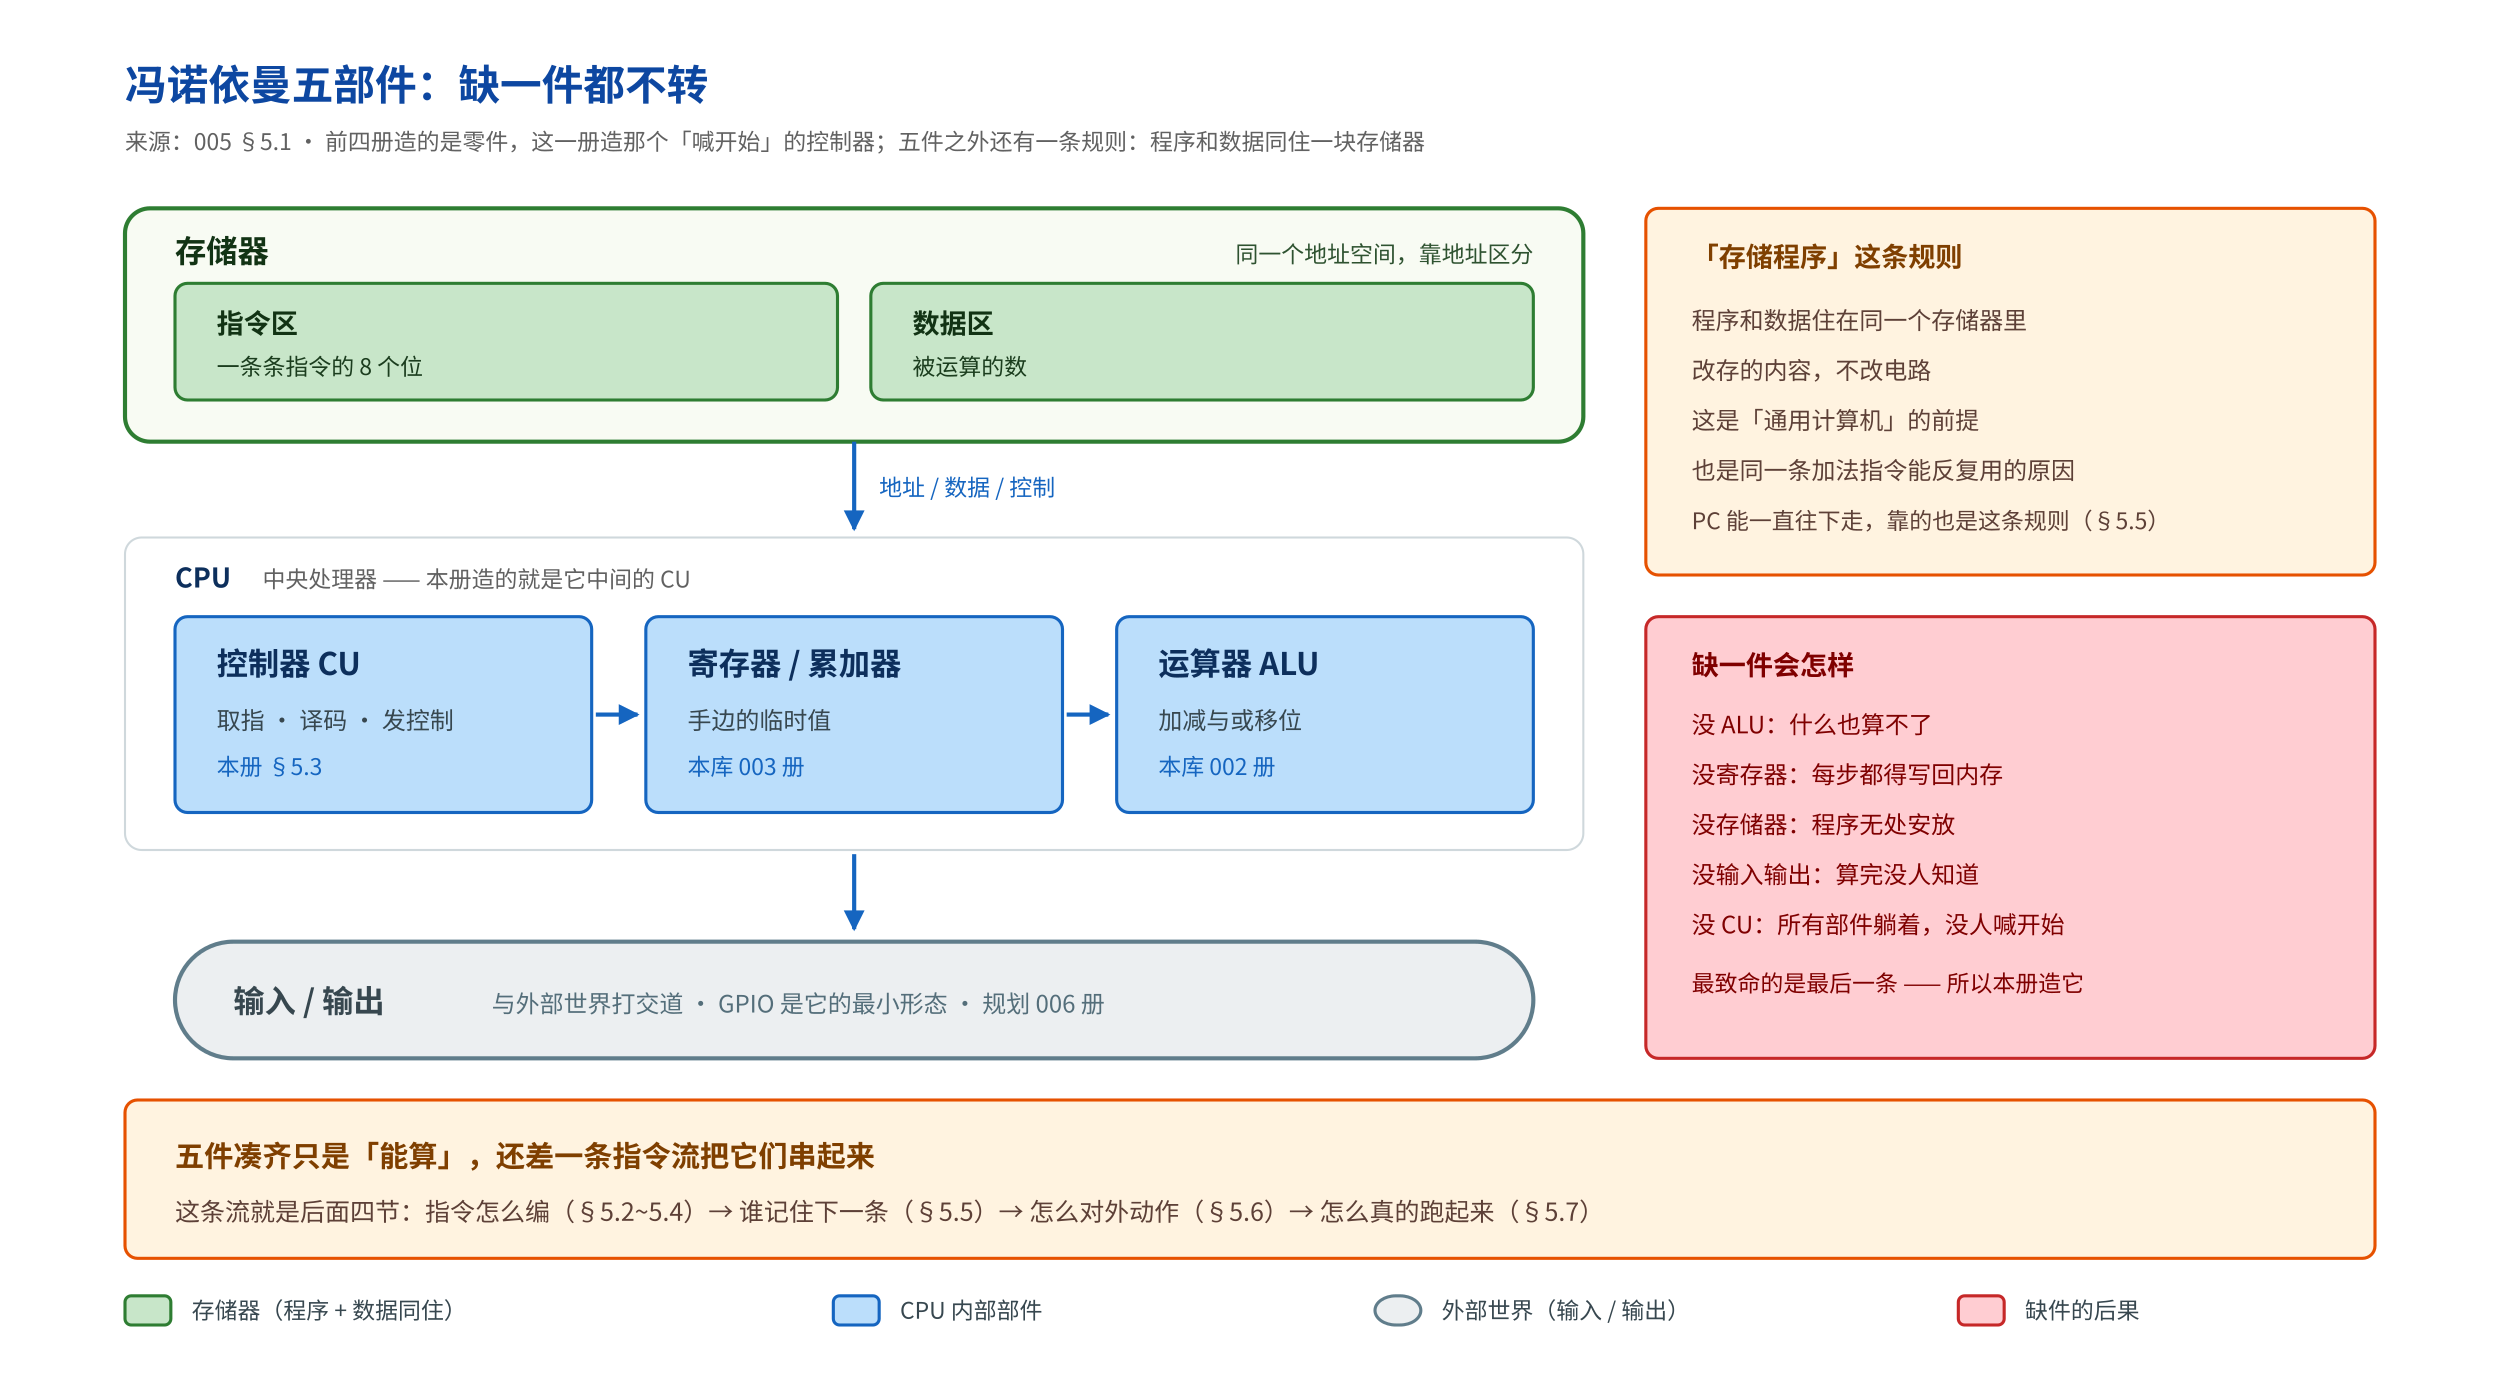
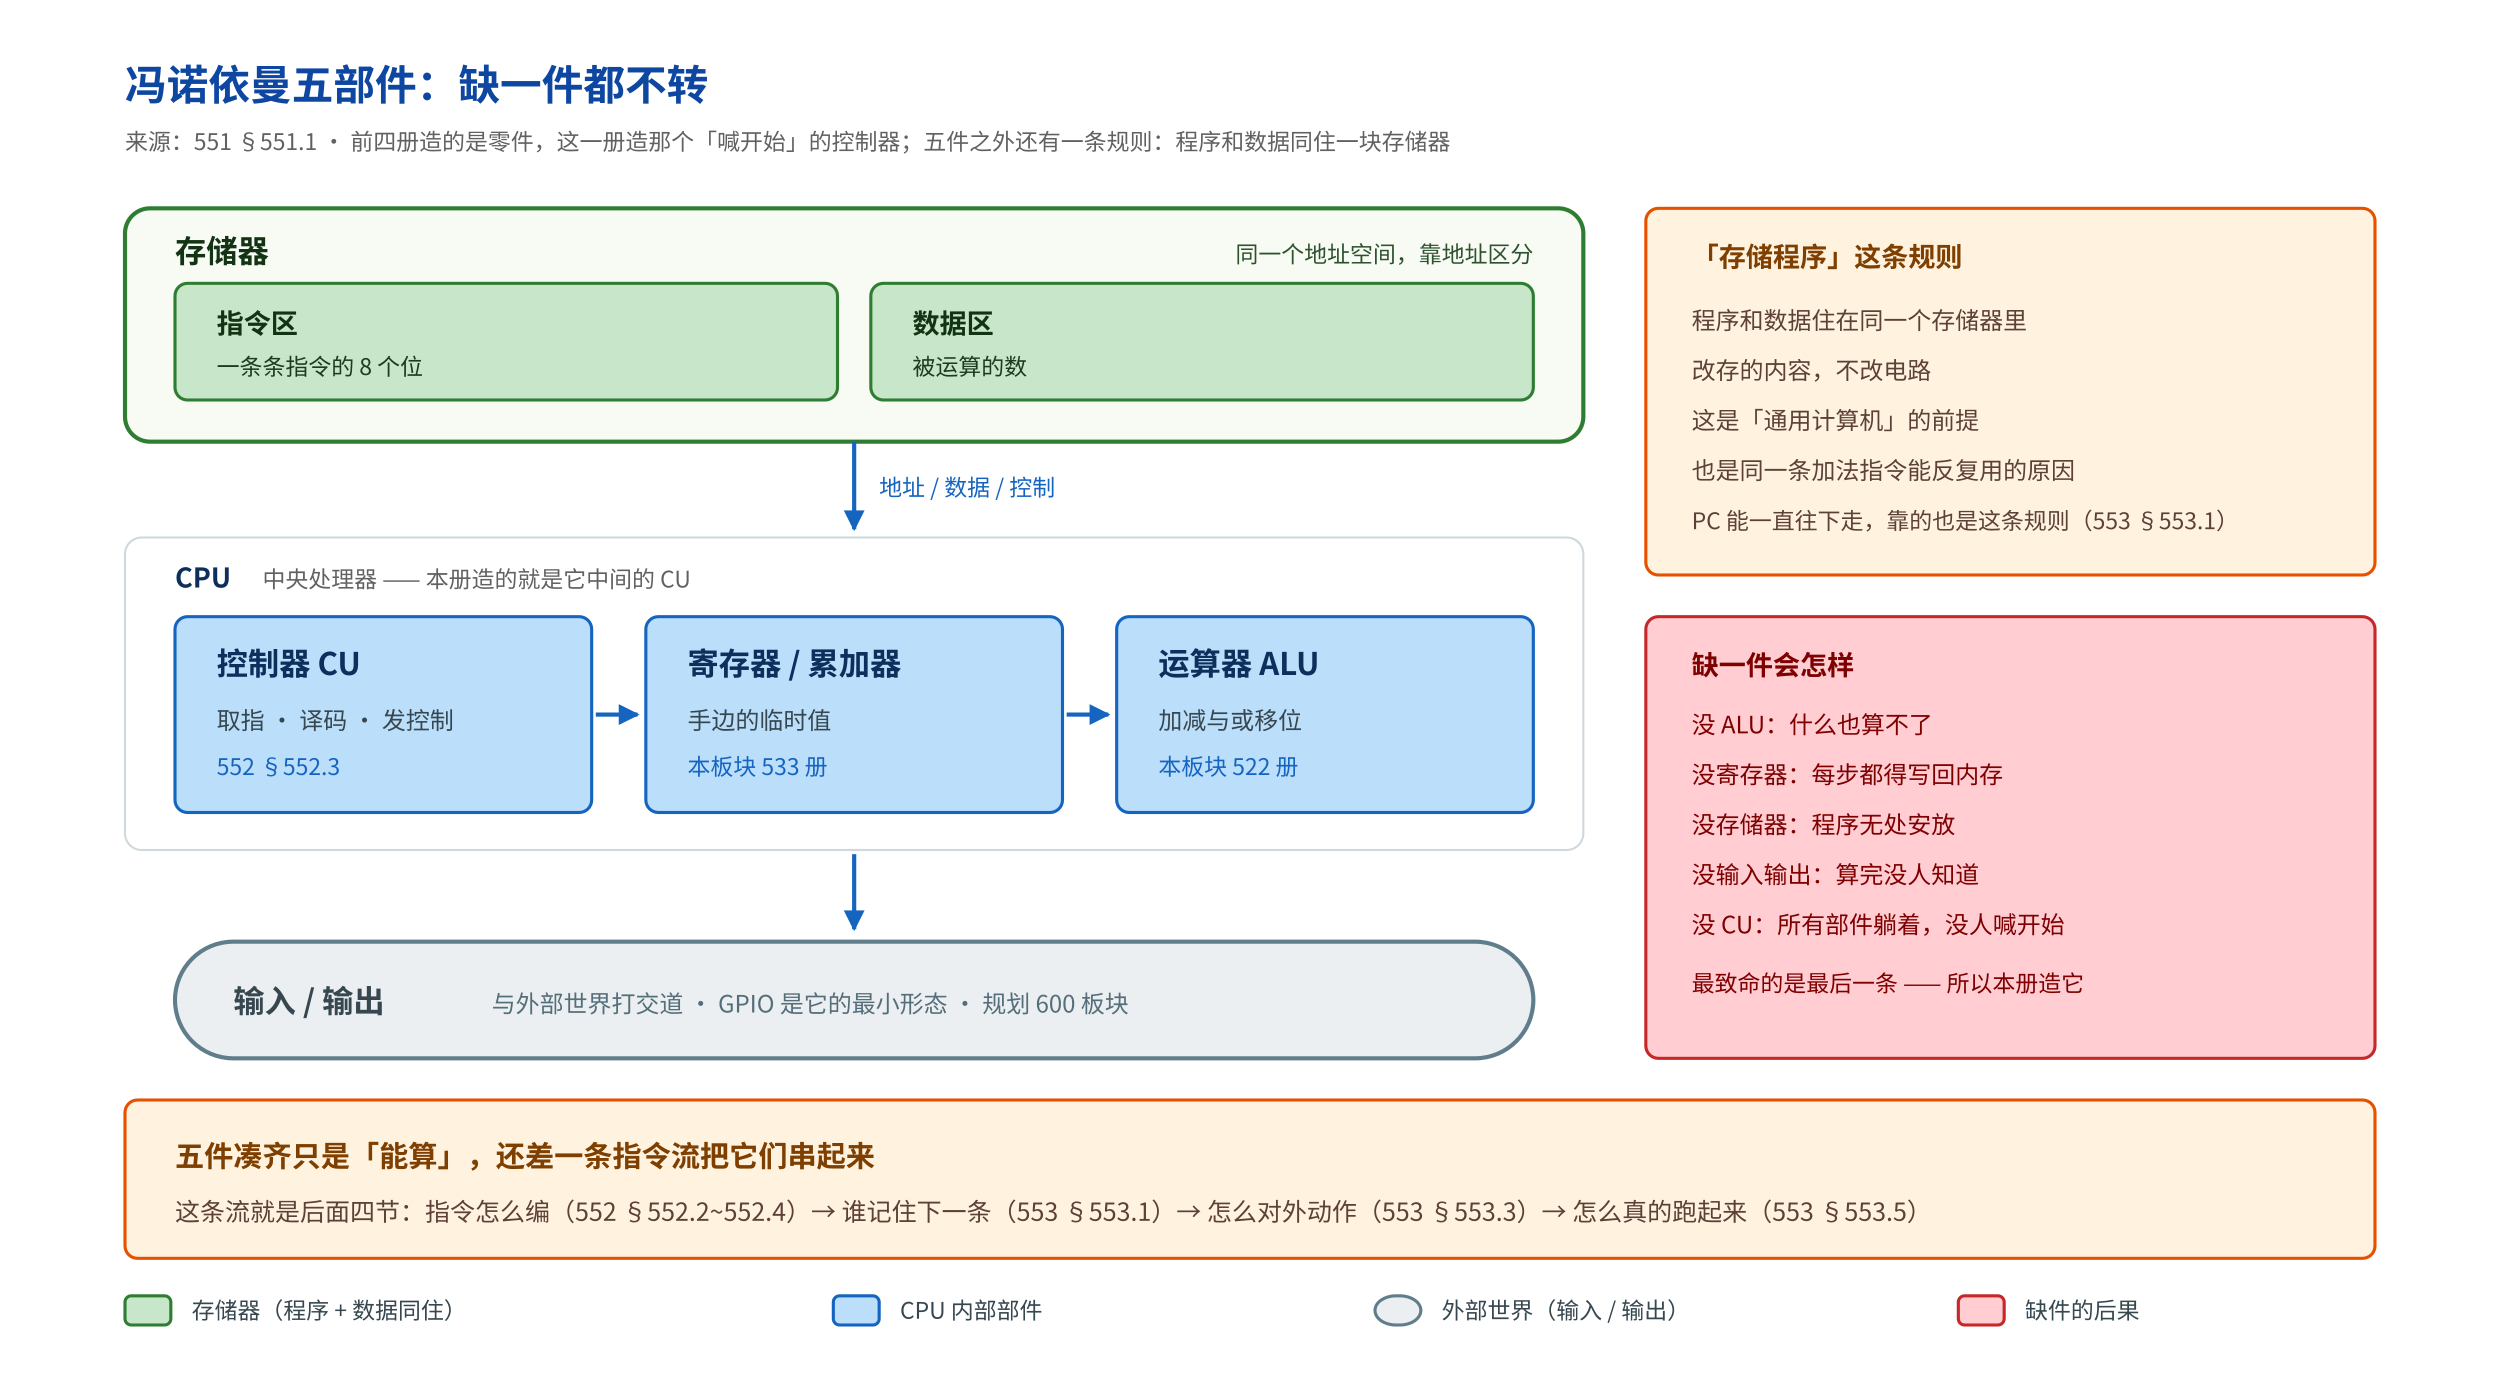
<svg xmlns="http://www.w3.org/2000/svg" viewBox="0 0 1200 660" font-family="'Microsoft YaHei','PingFang SC','Noto Sans CJK SC',sans-serif">
  <rect x="0" y="0" width="1200" height="660" fill="#ffffff" />
  <defs>
    <marker id="aBlue" viewBox="0 0 10 10" refX="9" refY="5" markerWidth="10" markerHeight="10" markerUnits="userSpaceOnUse" orient="auto-start-reverse">
      <path d="M 0 0 L 10 5 L 0 10 z" fill="#1565c0" />
    </marker>
  </defs>
  <text x="60" y="48" font-size="20" font-weight="bold" fill="#0d47a1">冯诺依曼五部件：缺一件都不转</text>
-   <text x="60" y="72" font-size="11" fill="#616161">来源：005 §5.1 · 前四册造的是零件，这一册造那个「喊开始」的控制器；五件之外还有一条规则：程序和数据同住一块存储器</text>
+   <text x="60" y="72" font-size="11" fill="#616161">来源：551 §551.1 · 前四册造的是零件，这一册造那个「喊开始」的控制器；五件之外还有一条规则：程序和数据同住一块存储器</text>
  <rect x="60" y="100" width="700" height="112" rx="12" fill="#f1f8e9" fill-opacity="0.55" stroke="#2e7d32" stroke-width="2" />
  <text x="84" y="126" font-size="15" font-weight="bold" fill="#123314">存储器</text>
  <text x="736" y="126" font-size="11" fill="#2e5230" text-anchor="end">同一个地址空间，靠地址区分</text>
  <rect x="84" y="136" width="318" height="56" rx="6" fill="#c8e6c9" stroke="#2e7d32" stroke-width="1.5" />
  <text x="104" y="160" font-size="13" font-weight="bold" fill="#123314">指令区</text>
  <text x="104" y="180" font-size="11" fill="#1b3d1e">一条条指令的 8 个位</text>
  <rect x="418" y="136" width="318" height="56" rx="6" fill="#c8e6c9" stroke="#2e7d32" stroke-width="1.5" />
  <text x="438" y="160" font-size="13" font-weight="bold" fill="#123314">数据区</text>
  <text x="438" y="180" font-size="11" fill="#1b3d1e">被运算的数</text>
  <line x1="410" y1="212" x2="410" y2="254" stroke="#1565c0" stroke-width="2" marker-end="url(#aBlue)" />
  <text x="422" y="238" font-size="11" fill="#1565c0">地址 / 数据 / 控制</text>
  <rect x="60" y="258" width="700" height="150" rx="8" fill="#ffffff" stroke="#cfd8dc" stroke-width="1" />
  <text x="84" y="282" font-size="13" font-weight="bold" fill="#0d2f5c">CPU</text>
  <text x="126" y="282" font-size="11" fill="#616161">中央处理器 —— 本册造的就是它中间的 CU</text>
  <rect x="84" y="296" width="200" height="94" rx="6" fill="#bbdefb" stroke="#1565c0" stroke-width="1.5" />
  <text x="104" y="324" font-size="15" font-weight="bold" fill="#0d2f5c">控制器 CU</text>
  <text x="104" y="350" font-size="11.5" fill="#37474f">取指 · 译码 · 发控制</text>
-   <text x="104" y="372" font-size="11" fill="#1565c0">本册 §5.3</text>
+   <text x="104" y="372" font-size="11" fill="#1565c0">552 §552.3</text>
  <line x1="286" y1="343" x2="306" y2="343" stroke="#1565c0" stroke-width="2" marker-end="url(#aBlue)" />
  <rect x="310" y="296" width="200" height="94" rx="6" fill="#bbdefb" stroke="#1565c0" stroke-width="1.5" />
  <text x="330" y="324" font-size="15" font-weight="bold" fill="#0d2f5c">寄存器 / 累加器</text>
  <text x="330" y="350" font-size="11.5" fill="#37474f">手边的临时值</text>
-   <text x="330" y="372" font-size="11" fill="#1565c0">本库 003 册</text>
+   <text x="330" y="372" font-size="11" fill="#1565c0">本板块 533 册</text>
  <line x1="512" y1="343" x2="532" y2="343" stroke="#1565c0" stroke-width="2" marker-end="url(#aBlue)" />
  <rect x="536" y="296" width="200" height="94" rx="6" fill="#bbdefb" stroke="#1565c0" stroke-width="1.5" />
  <text x="556" y="324" font-size="15" font-weight="bold" fill="#0d2f5c">运算器 ALU</text>
  <text x="556" y="350" font-size="11.5" fill="#37474f">加减与或移位</text>
-   <text x="556" y="372" font-size="11" fill="#1565c0">本库 002 册</text>
+   <text x="556" y="372" font-size="11" fill="#1565c0">本板块 522 册</text>
  <line x1="410" y1="410" x2="410" y2="446" stroke="#1565c0" stroke-width="2" marker-end="url(#aBlue)" />
  <rect x="84" y="452" width="652" height="56" rx="28" fill="#eceff1" stroke="#607d8b" stroke-width="2" />
  <text x="112" y="486" font-size="15" font-weight="bold" fill="#37474f">输入 / 输出</text>
-   <text x="236" y="486" font-size="11.5" fill="#546e7a">与外部世界打交道 · GPIO 是它的最小形态 · 规划 006 册</text>
+   <text x="236" y="486" font-size="11.5" fill="#546e7a">与外部世界打交道 · GPIO 是它的最小形态 · 规划 600 板块</text>
  <rect x="790" y="100" width="350" height="176" rx="6" fill="#fff3e0" stroke="#e65100" stroke-width="1.5" />
  <text x="812" y="128" font-size="13" font-weight="bold" fill="#7f3f00">「存储程序」这条规则</text>
  <text x="812" y="158" font-size="11.5" fill="#5d4037">程序和数据住在同一个存储器里</text>
  <text x="812" y="182" font-size="11.5" fill="#5d4037">改存的内容，不改电路</text>
  <text x="812" y="206" font-size="11.5" fill="#5d4037">这是「通用计算机」的前提</text>
  <text x="812" y="230" font-size="11.5" fill="#5d4037">也是同一条加法指令能反复用的原因</text>
-   <text x="812" y="254" font-size="11" fill="#5d4037">PC 能一直往下走，靠的也是这条规则（§5.5）</text>
+   <text x="812" y="254" font-size="11" fill="#5d4037">PC 能一直往下走，靠的也是这条规则（553 §553.1）</text>
  <rect x="790" y="296" width="350" height="212" rx="6" fill="#ffcdd2" stroke="#c62828" stroke-width="1.5" />
  <text x="812" y="324" font-size="13" font-weight="bold" fill="#7f0000">缺一件会怎样</text>
  <text x="812" y="352" font-size="11.5" fill="#7f0000">没 ALU：什么也算不了</text>
  <text x="812" y="376" font-size="11.5" fill="#7f0000">没寄存器：每步都得写回内存</text>
  <text x="812" y="400" font-size="11.5" fill="#7f0000">没存储器：程序无处安放</text>
  <text x="812" y="424" font-size="11.5" fill="#7f0000">没输入输出：算完没人知道</text>
  <text x="812" y="448" font-size="11.5" fill="#7f0000">没 CU：所有部件躺着，没人喊开始</text>
  <text x="812" y="476" font-size="11" fill="#7f0000">最致命的是最后一条 —— 所以本册造它</text>
  <rect x="60" y="528" width="1080" height="76" rx="6" fill="#fff3e0" stroke="#e65100" stroke-width="1.5" />
  <text x="84" y="560" font-size="14" font-weight="bold" fill="#7f3f00">五件凑齐只是「能算」，还差一条指令流把它们串起来</text>
-   <text x="84" y="586" font-size="12" fill="#5d4037">这条流就是后面四节：指令怎么编（§5.2~5.4）→ 谁记住下一条（§5.5）→ 怎么对外动作（§5.6）→ 怎么真的跑起来（§5.7）</text>
+   <text x="84" y="586" font-size="12" fill="#5d4037">这条流就是后面四节：指令怎么编（552 §552.2~552.4）→ 谁记住下一条（553 §553.1）→ 怎么对外动作（553 §553.3）→ 怎么真的跑起来（553 §553.5）</text>
  <rect x="60" y="622" width="22" height="14" rx="3" fill="#c8e6c9" stroke="#2e7d32" stroke-width="1.5" />
  <text x="92" y="633" font-size="11" fill="#37474f">存储器（程序 + 数据同住）</text>
  <rect x="400" y="622" width="22" height="14" rx="3" fill="#bbdefb" stroke="#1565c0" stroke-width="1.5" />
  <text x="432" y="633" font-size="11" fill="#37474f">CPU 内部部件</text>
  <rect x="660" y="622" width="22" height="14" rx="10" fill="#eceff1" stroke="#607d8b" stroke-width="1.5" />
  <text x="692" y="633" font-size="11" fill="#37474f">外部世界（输入 / 输出）</text>
  <rect x="940" y="622" width="22" height="14" rx="3" fill="#ffcdd2" stroke="#c62828" stroke-width="1.5" />
  <text x="972" y="633" font-size="11" fill="#37474f">缺件的后果</text>
</svg>
